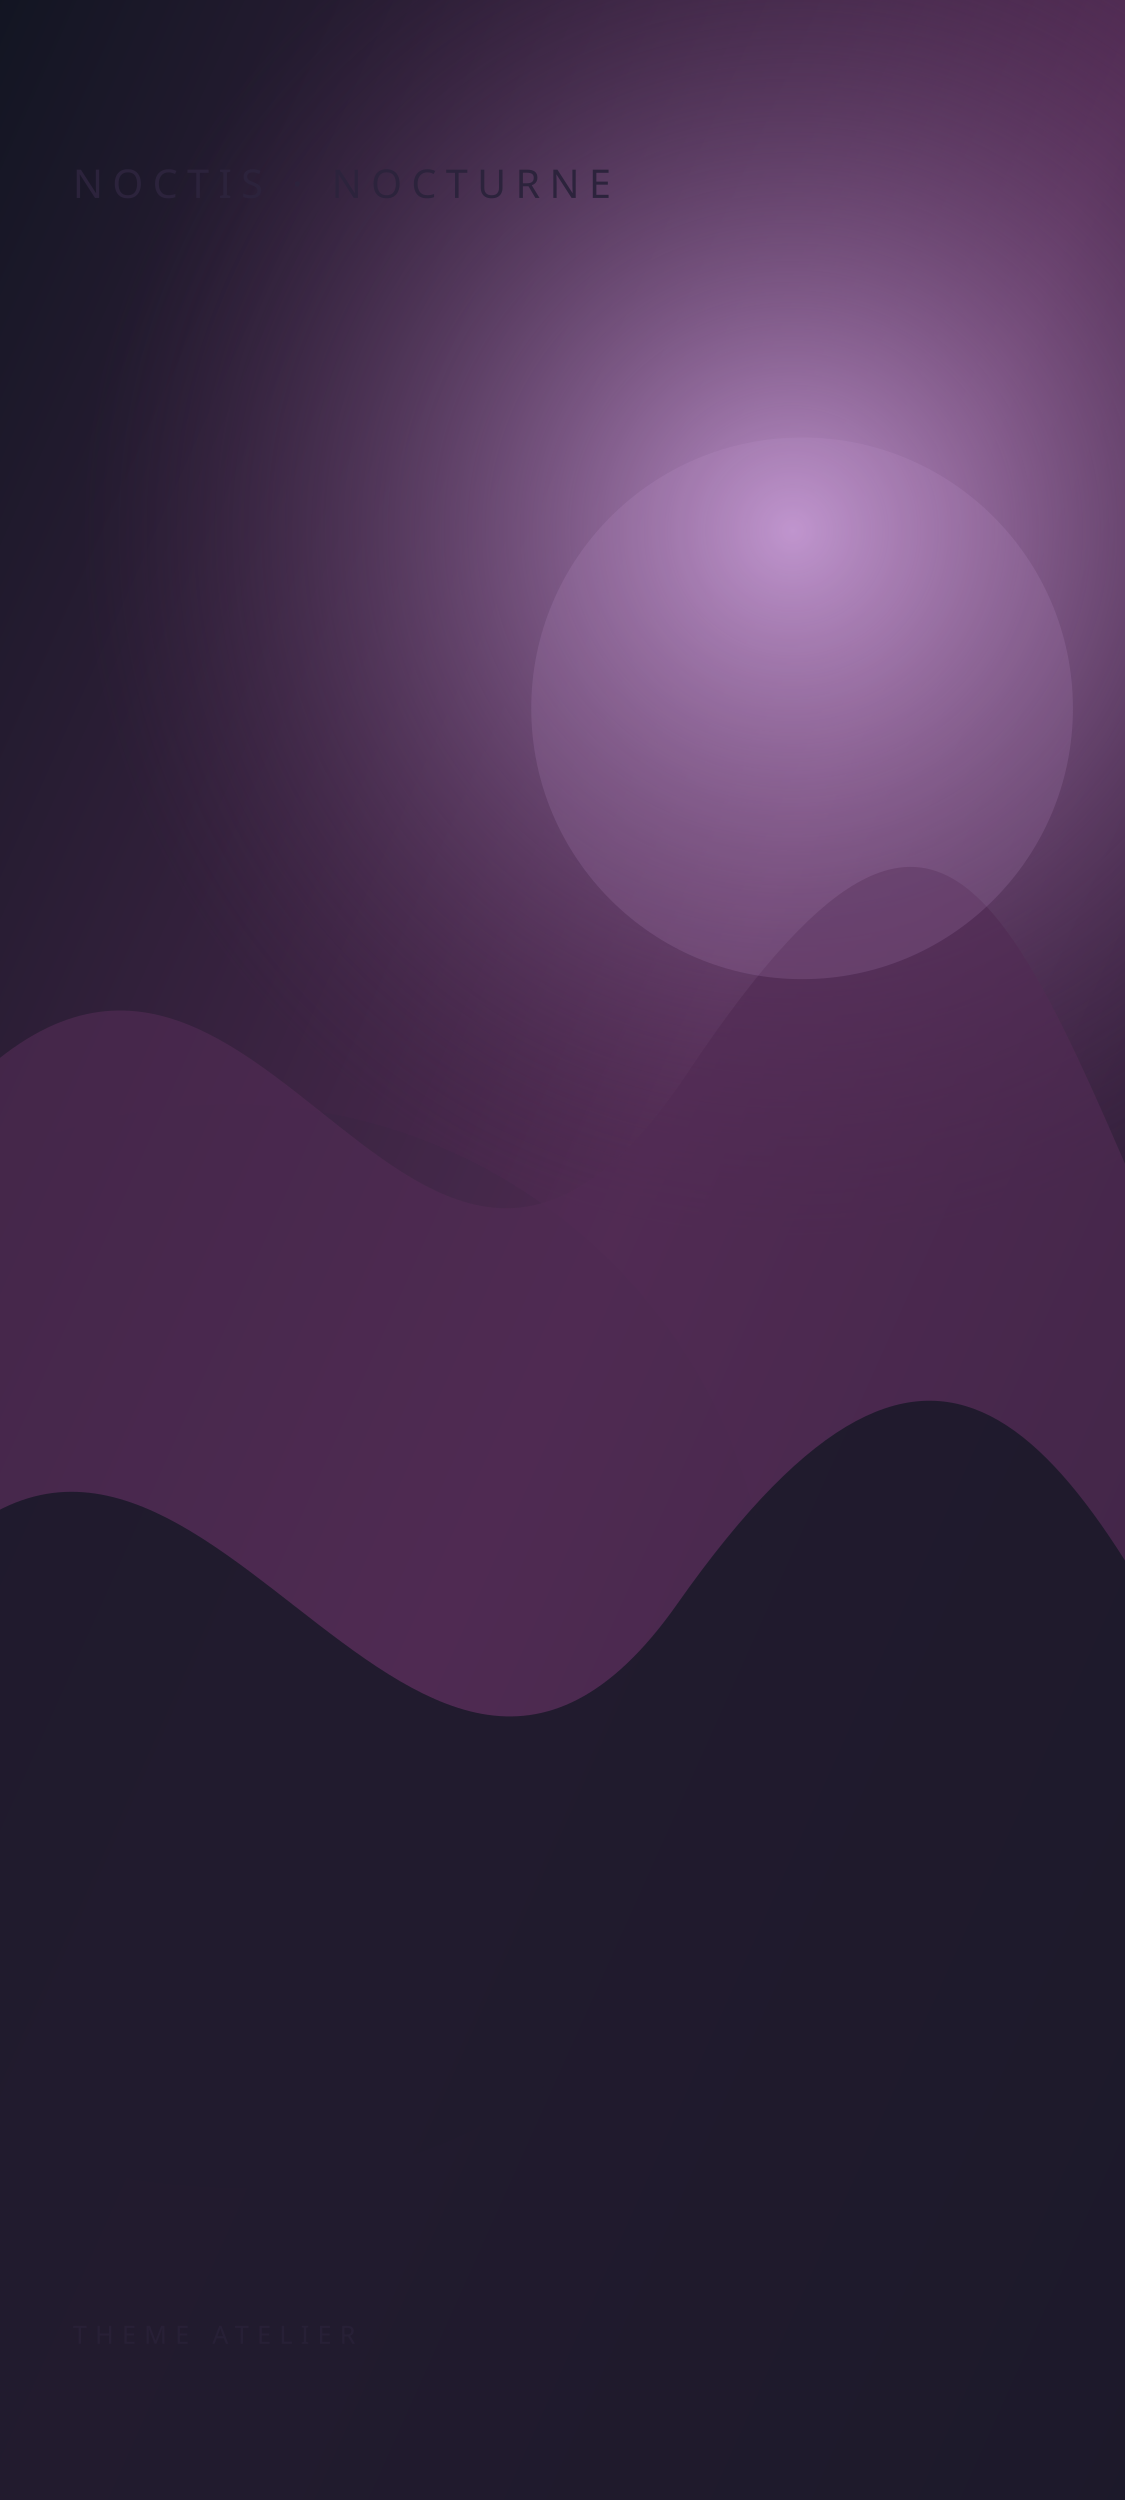
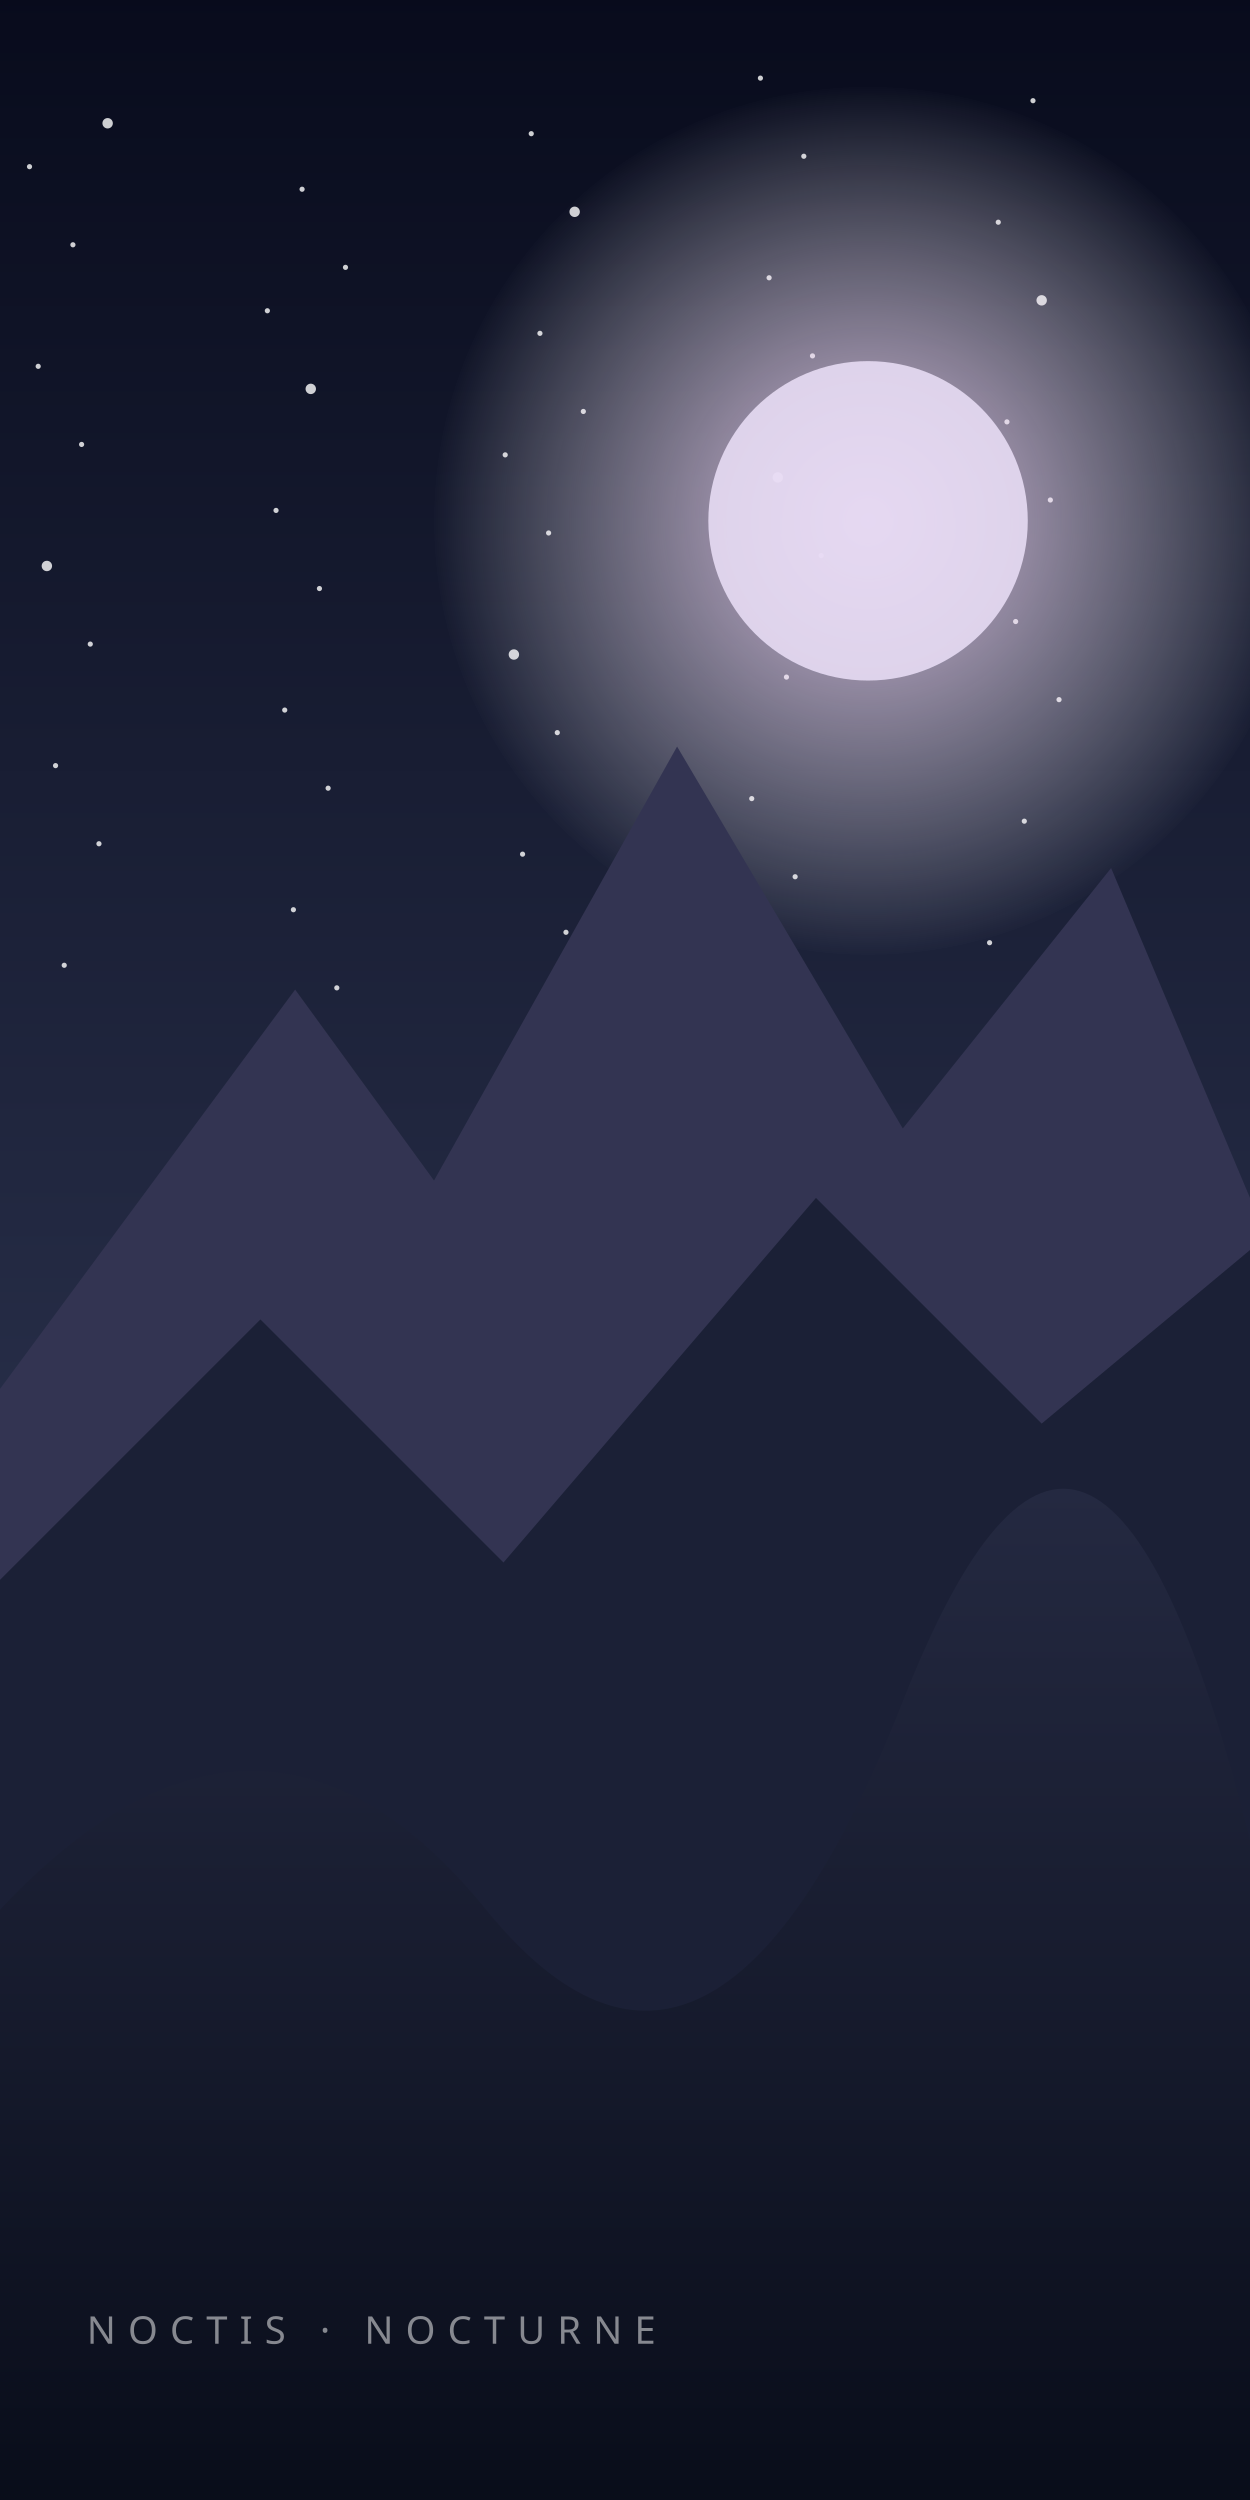
- <svg xmlns="http://www.w3.org/2000/svg" width="1080" height="2400" viewBox="0 0 1080 2400">
+ <svg xmlns="http://www.w3.org/2000/svg" width="720" height="1440" viewBox="0 0 720 1440">
  <defs>
-     <linearGradient id="g" x1="0" y1="0" x2="1" y2="1">
-       <stop stop-color="#121522" />
-       <stop offset=".52" stop-color="#512b53" />
-       <stop offset="1" stop-color="#121522" />
+     <linearGradient id="sky" x2="0" y2="1">
+       <stop stop-color="#080b1c" />
+       <stop offset=".62" stop-color="#29304b" />
+       <stop offset="1" stop-color="#73516c" />
    </linearGradient>
-     <radialGradient id="r">
-       <stop stop-color="#c59ad4" stop-opacity=".95" />
-       <stop offset="1" stop-color="#512b53" stop-opacity="0" />
+     <linearGradient id="ground" x2="0" y2="1">
+       <stop stop-color="#242941" />
+       <stop offset="1" stop-color="#090d1a" />
+     </linearGradient>
+     <radialGradient id="orb">
+       <stop stop-color="#e6c6ef" stop-opacity=".9" />
+       <stop offset="1" stop-color="#ffffff" stop-opacity="0" />
    </radialGradient>
  </defs>
-   <rect width="1080" height="2400" fill="url(#g)" />
-   <circle cx="760" cy="510" r="680" fill="url(#r)" />
-   <circle cx="220" cy="1580" r="520" fill="#2c233c" opacity=".14" />
-   <path d="M-80 1100 C240 680 380 1450 660 1030 S980 920 1200 1390 L1200 2520 L-80 2520Z" fill="#512b53" opacity=".66" />
-   <path d="M-90 1530 C180 1180 390 1910 650 1540 S1030 1380 1200 1720 L1200 2520 L-90 2520Z" fill="#121522" opacity=".74" />
-   <circle cx="770" cy="680" r="260" fill="#c59ad4" opacity=".16" />
-   <text x="70" y="190" fill="#2c233c" font-size="38" letter-spacing="9" font-family="sans-serif">NOCTIS · NOCTURNE</text>
-   <text x="70" y="2250" fill="#2c233c" opacity=".6" font-size="24" letter-spacing="8" font-family="sans-serif">THEME ATELIER</text>
+   <rect width="720" height="1440" fill="url(#sky)" />
+   <g fill="#fff" opacity=".8">
+     <circle cx="62" cy="71" r="3" />
+     <circle cx="199" cy="154" r="1.5" />
+     <circle cx="336" cy="237" r="1.5" />
+     <circle cx="473" cy="320" r="1.5" />
+     <circle cx="610" cy="403" r="1.5" />
+     <circle cx="57" cy="486" r="1.5" />
+     <circle cx="194" cy="569" r="1.5" />
+     <circle cx="331" cy="122" r="3" />
+     <circle cx="468" cy="205" r="1.5" />
+     <circle cx="605" cy="288" r="1.5" />
+     <circle cx="52" cy="371" r="1.5" />
+     <circle cx="189" cy="454" r="1.5" />
+     <circle cx="326" cy="537" r="1.5" />
+     <circle cx="463" cy="90" r="1.5" />
+     <circle cx="600" cy="173" r="3" />
+     <circle cx="47" cy="256" r="1.5" />
+     <circle cx="184" cy="339" r="1.5" />
+     <circle cx="321" cy="422" r="1.5" />
+     <circle cx="458" cy="505" r="1.5" />
+     <circle cx="595" cy="58" r="1.5" />
+     <circle cx="42" cy="141" r="1.5" />
+     <circle cx="179" cy="224" r="3" />
+     <circle cx="316" cy="307" r="1.5" />
+     <circle cx="453" cy="390" r="1.5" />
+     <circle cx="590" cy="473" r="1.5" />
+     <circle cx="37" cy="556" r="1.5" />
+     <circle cx="174" cy="109" r="1.5" />
+     <circle cx="311" cy="192" r="1.5" />
+     <circle cx="448" cy="275" r="3" />
+     <circle cx="585" cy="358" r="1.5" />
+     <circle cx="32" cy="441" r="1.5" />
+     <circle cx="169" cy="524" r="1.5" />
+     <circle cx="306" cy="77" r="1.5" />
+     <circle cx="443" cy="160" r="1.5" />
+     <circle cx="580" cy="243" r="1.5" />
+     <circle cx="27" cy="326" r="3" />
+     <circle cx="164" cy="409" r="1.5" />
+     <circle cx="301" cy="492" r="1.5" />
+     <circle cx="438" cy="45" r="1.5" />
+     <circle cx="575" cy="128" r="1.5" />
+     <circle cx="22" cy="211" r="1.5" />
+     <circle cx="159" cy="294" r="1.5" />
+     <circle cx="296" cy="377" r="3" />
+     <circle cx="433" cy="460" r="1.5" />
+     <circle cx="570" cy="543" r="1.5" />
+     <circle cx="17" cy="96" r="1.5" />
+     <circle cx="154" cy="179" r="1.5" />
+     <circle cx="291" cy="262" r="1.5" />
+   </g>
+   <circle cx="500" cy="300" r="250" fill="url(#orb)" />
+   <circle cx="500" cy="300" r="92" fill="#e8ddf5" opacity=".88" />
+   <path d="M0 800 L170 570 250 680 390 430 520 650 640 500 720 690V1440H0Z" fill="#333452" />
+   <path d="M0 910L150 760 290 900 470 690 600 820 720 720V1440H0Z" fill="#1b2036" />
+   <path d="M0 1100Q150 940 280 1100T520 980T720 1060V1440H0Z" fill="url(#ground)" />
+   <text x="50" y="1350" fill="#fff" opacity=".5" font-family="sans-serif" font-size="22" letter-spacing="7">NOCTIS · NOCTURNE</text>
</svg>
